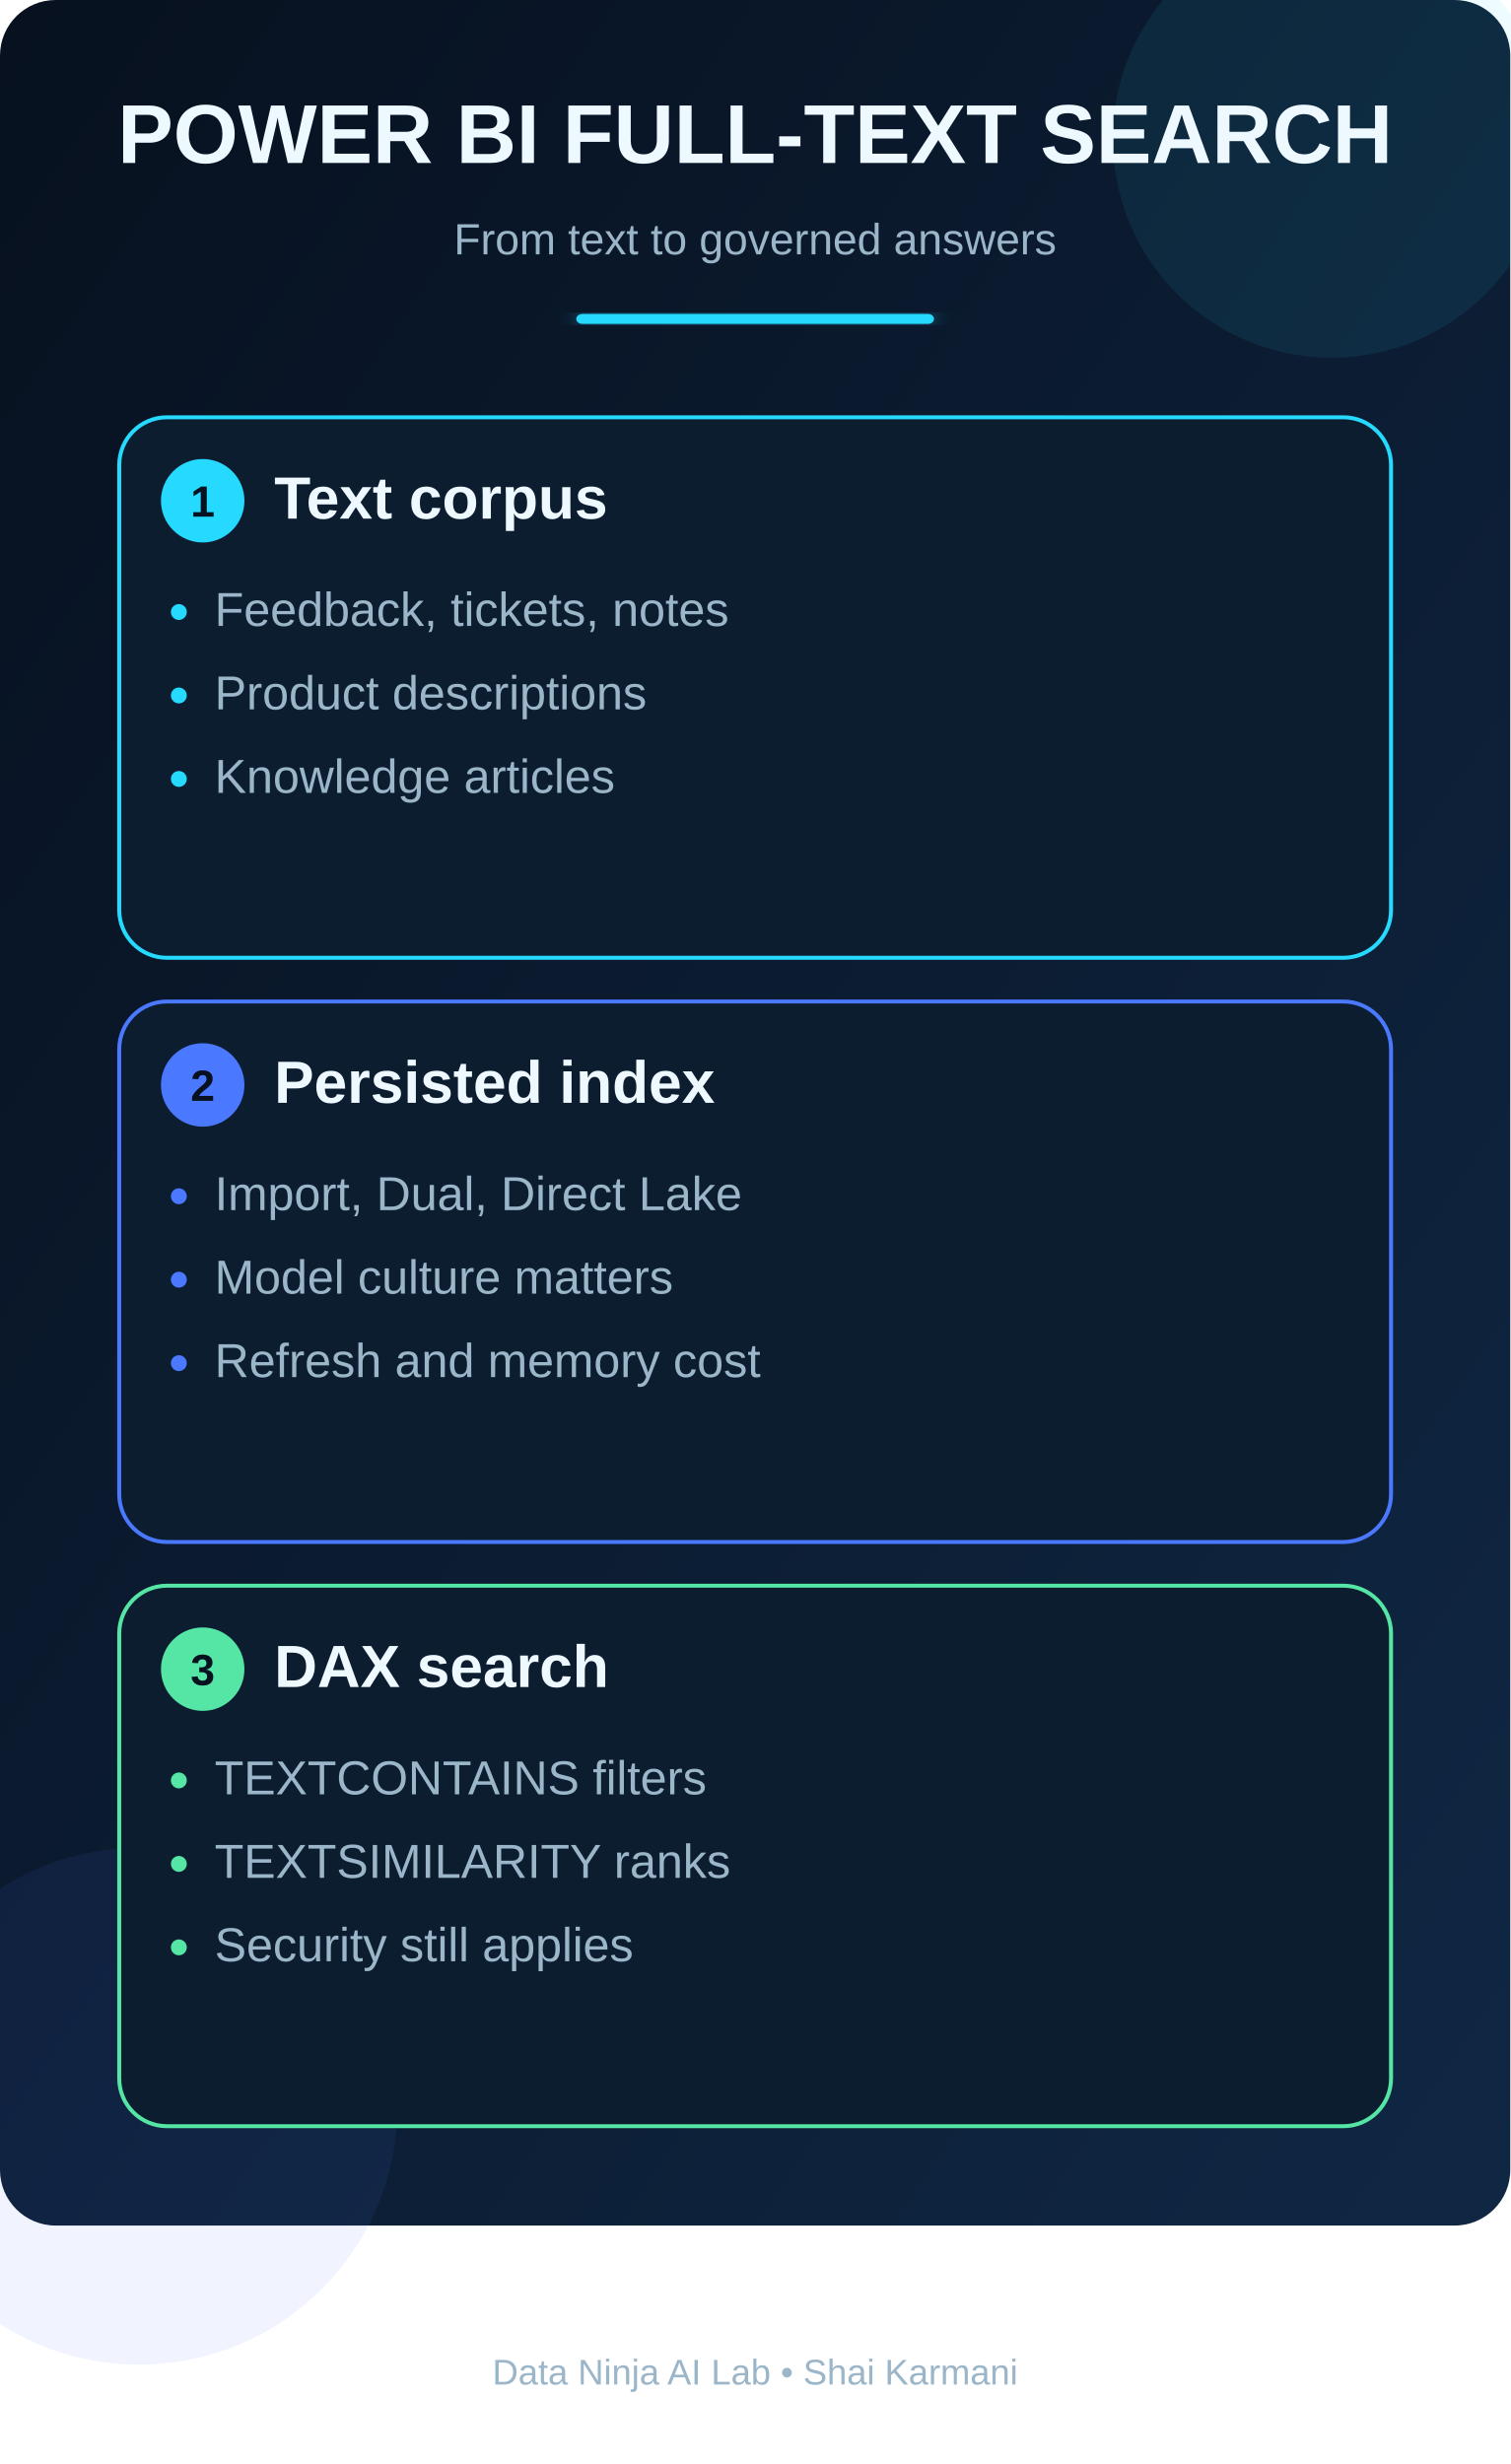
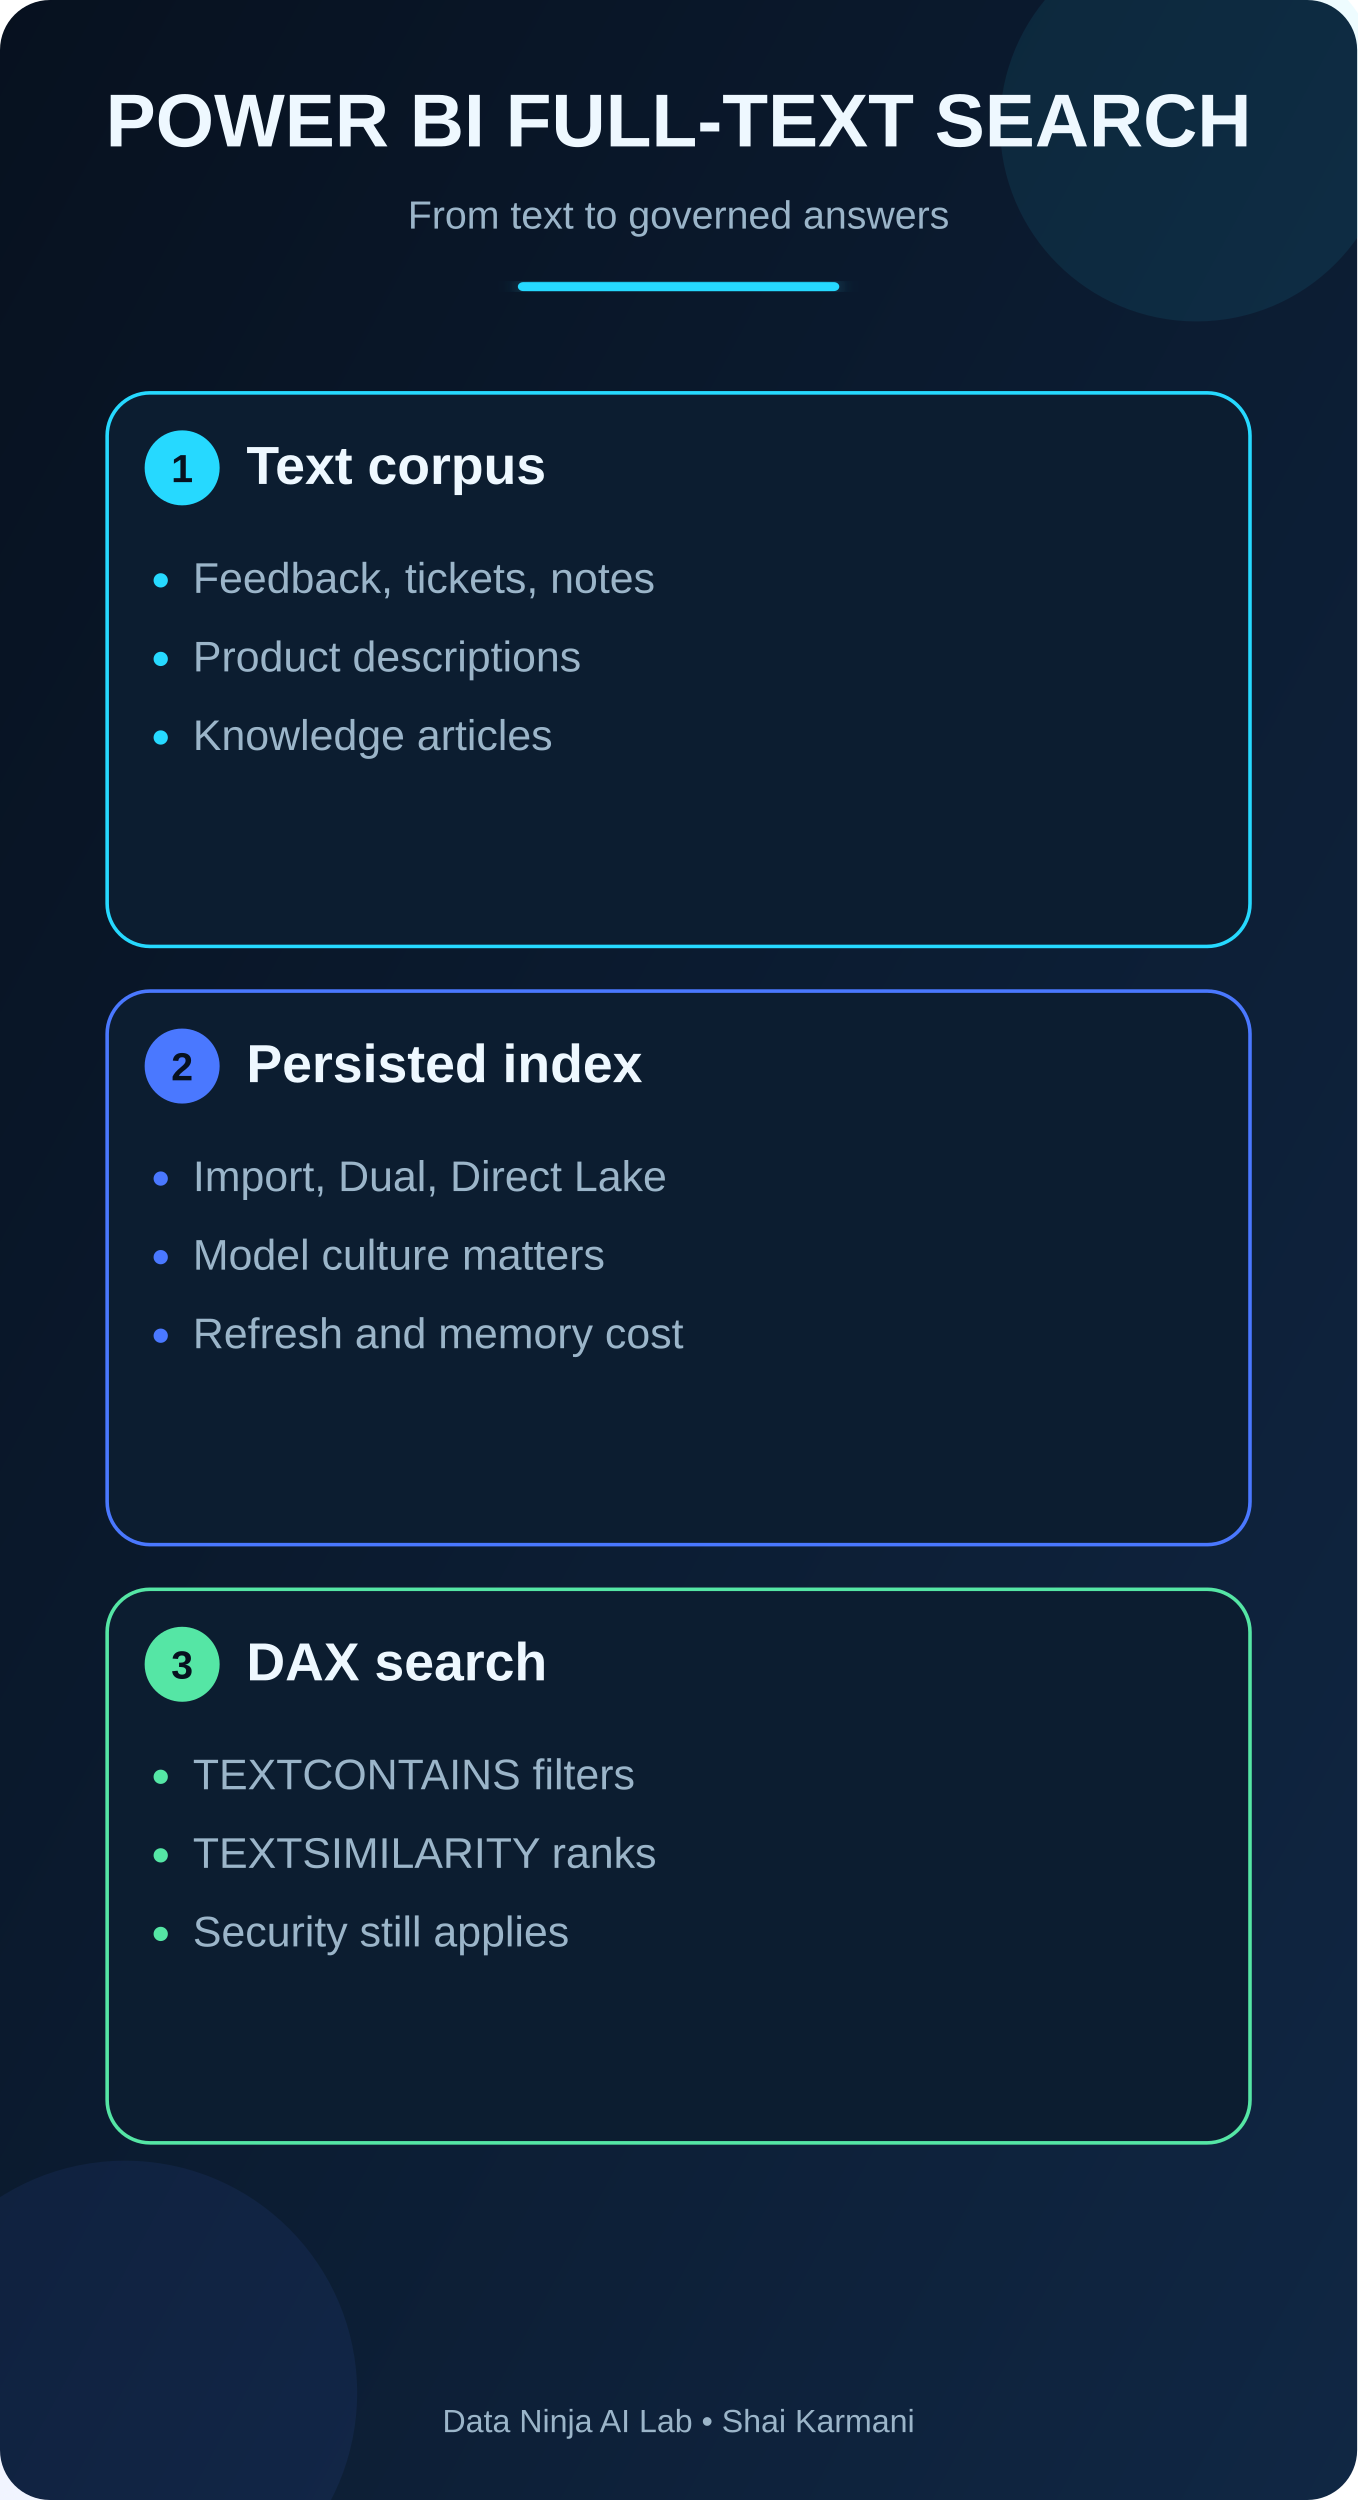
- <svg xmlns="http://www.w3.org/2000/svg" width="760" height="1240" viewBox="0 0 760 1240">
+ <svg xmlns="http://www.w3.org/2000/svg" width="760" height="1400" viewBox="0 0 760 1400">
  <defs>
    <linearGradient id="bg" x1="0" y1="0" x2="1" y2="1">
      <stop stop-color="#07111f" />
      <stop offset="1" stop-color="#102744" />
    </linearGradient>
    <filter id="glow">
      <feGaussianBlur stdDeviation="5" result="b" />
      <feMerge>
        <feMergeNode in="b" />
        <feMergeNode in="SourceGraphic" />
      </feMerge>
    </filter>
  </defs>
-   <rect width="760" height="1120" rx="28" fill="url(#bg)" />
+   <rect width="760" height="1400" rx="28" fill="url(#bg)" />
  <circle cx="670" cy="70" r="110" fill="#26d9ff" opacity=".08" />
-   <circle cx="70" cy="1060" r="130" fill="#4a78ff" opacity=".08" />
-   <text x="380.0" y="82" text-anchor="middle" fill="#eef8ff" font-family="Arial,sans-serif" font-weight="700" font-size="42">POWER BI FULL-TEXT SEARCH</text>
-   <text x="380.0" y="128" text-anchor="middle" fill="#9bb5c9" font-family="Arial,sans-serif" font-size="22">From text to governed answers</text>
-   <rect x="290.0" y="158" width="180" height="5" rx="3" fill="#26d9ff" filter="url(#glow)" />
-   <rect x="60" y="210" width="640" height="272" rx="24" fill="#0c1d30" stroke="#26d9ff" stroke-width="2" />
-   <circle cx="102" cy="252" r="21" fill="#26d9ff" />
-   <text x="102" y="260" text-anchor="middle" fill="#07111f" font-family="Arial,sans-serif" font-weight="700" font-size="22">1</text>
-   <text x="138" y="261" fill="#eef8ff" font-family="Arial,sans-serif" font-weight="700" font-size="30">Text corpus</text>
-   <circle cx="90" cy="308" r="4" fill="#26d9ff" />
-   <text x="108" y="315" fill="#9bb5c9" font-family="Arial,sans-serif" font-size="24">Feedback, tickets, notes</text>
-   <circle cx="90" cy="350" r="4" fill="#26d9ff" />
-   <text x="108" y="357" fill="#9bb5c9" font-family="Arial,sans-serif" font-size="24">Product descriptions</text>
-   <circle cx="90" cy="392" r="4" fill="#26d9ff" />
-   <text x="108" y="399" fill="#9bb5c9" font-family="Arial,sans-serif" font-size="24">Knowledge articles</text>
-   <rect x="60" y="504" width="640" height="272" rx="24" fill="#0c1d30" stroke="#4a78ff" stroke-width="2" />
-   <circle cx="102" cy="546" r="21" fill="#4a78ff" />
-   <text x="102" y="554" text-anchor="middle" fill="#07111f" font-family="Arial,sans-serif" font-weight="700" font-size="22">2</text>
-   <text x="138" y="555" fill="#eef8ff" font-family="Arial,sans-serif" font-weight="700" font-size="30">Persisted index</text>
-   <circle cx="90" cy="602" r="4" fill="#4a78ff" />
-   <text x="108" y="609" fill="#9bb5c9" font-family="Arial,sans-serif" font-size="24">Import, Dual, Direct Lake</text>
-   <circle cx="90" cy="644" r="4" fill="#4a78ff" />
-   <text x="108" y="651" fill="#9bb5c9" font-family="Arial,sans-serif" font-size="24">Model culture matters</text>
-   <circle cx="90" cy="686" r="4" fill="#4a78ff" />
-   <text x="108" y="693" fill="#9bb5c9" font-family="Arial,sans-serif" font-size="24">Refresh and memory cost</text>
-   <rect x="60" y="798" width="640" height="272" rx="24" fill="#0c1d30" stroke="#55e6a5" stroke-width="2" />
-   <circle cx="102" cy="840" r="21" fill="#55e6a5" />
-   <text x="102" y="848" text-anchor="middle" fill="#07111f" font-family="Arial,sans-serif" font-weight="700" font-size="22">3</text>
-   <text x="138" y="849" fill="#eef8ff" font-family="Arial,sans-serif" font-weight="700" font-size="30">DAX search</text>
-   <circle cx="90" cy="896" r="4" fill="#55e6a5" />
-   <text x="108" y="903" fill="#9bb5c9" font-family="Arial,sans-serif" font-size="24">TEXTCONTAINS filters</text>
-   <circle cx="90" cy="938" r="4" fill="#55e6a5" />
-   <text x="108" y="945" fill="#9bb5c9" font-family="Arial,sans-serif" font-size="24">TEXTSIMILARITY ranks</text>
-   <circle cx="90" cy="980" r="4" fill="#55e6a5" />
-   <text x="108" y="987" fill="#9bb5c9" font-family="Arial,sans-serif" font-size="24">Security still applies</text>
-   <text x="380.0" y="1200" text-anchor="middle" fill="#9bb5c9" font-family="Arial,sans-serif" font-size="18">Data Ninja AI Lab • Shai Karmani</text>
+   <circle cx="70" cy="1340" r="130" fill="#4a78ff" opacity=".08" />
+   <text x="380" y="82" text-anchor="middle" fill="#eef8ff" font-family="Arial,sans-serif" font-weight="700" font-size="42">POWER BI FULL-TEXT SEARCH</text>
+   <text x="380" y="128" text-anchor="middle" fill="#9bb5c9" font-family="Arial,sans-serif" font-size="22">From text to governed answers</text>
+   <rect x="290" y="158" width="180" height="5" rx="3" fill="#26d9ff" filter="url(#glow)" />
+   <rect x="60" y="220" width="640" height="310" rx="24" fill="#0c1d30" stroke="#26d9ff" stroke-width="2" />
+   <circle cx="102" cy="262" r="21" fill="#26d9ff" />
+   <text x="102" y="270" text-anchor="middle" fill="#07111f" font-family="Arial,sans-serif" font-weight="700" font-size="22">1</text>
+   <text x="138" y="271" fill="#eef8ff" font-family="Arial,sans-serif" font-weight="700" font-size="30">Text corpus</text>
+   <circle cx="90" cy="325" r="4" fill="#26d9ff" />
+   <text x="108" y="332" fill="#9bb5c9" font-family="Arial,sans-serif" font-size="24">Feedback, tickets, notes</text>
+   <circle cx="90" cy="369" r="4" fill="#26d9ff" />
+   <text x="108" y="376" fill="#9bb5c9" font-family="Arial,sans-serif" font-size="24">Product descriptions</text>
+   <circle cx="90" cy="413" r="4" fill="#26d9ff" />
+   <text x="108" y="420" fill="#9bb5c9" font-family="Arial,sans-serif" font-size="24">Knowledge articles</text>
+   <rect x="60" y="555" width="640" height="310" rx="24" fill="#0c1d30" stroke="#4a78ff" stroke-width="2" />
+   <circle cx="102" cy="597" r="21" fill="#4a78ff" />
+   <text x="102" y="605" text-anchor="middle" fill="#07111f" font-family="Arial,sans-serif" font-weight="700" font-size="22">2</text>
+   <text x="138" y="606" fill="#eef8ff" font-family="Arial,sans-serif" font-weight="700" font-size="30">Persisted index</text>
+   <circle cx="90" cy="660" r="4" fill="#4a78ff" />
+   <text x="108" y="667" fill="#9bb5c9" font-family="Arial,sans-serif" font-size="24">Import, Dual, Direct Lake</text>
+   <circle cx="90" cy="704" r="4" fill="#4a78ff" />
+   <text x="108" y="711" fill="#9bb5c9" font-family="Arial,sans-serif" font-size="24">Model culture matters</text>
+   <circle cx="90" cy="748" r="4" fill="#4a78ff" />
+   <text x="108" y="755" fill="#9bb5c9" font-family="Arial,sans-serif" font-size="24">Refresh and memory cost</text>
+   <rect x="60" y="890" width="640" height="310" rx="24" fill="#0c1d30" stroke="#55e6a5" stroke-width="2" />
+   <circle cx="102" cy="932" r="21" fill="#55e6a5" />
+   <text x="102" y="940" text-anchor="middle" fill="#07111f" font-family="Arial,sans-serif" font-weight="700" font-size="22">3</text>
+   <text x="138" y="941" fill="#eef8ff" font-family="Arial,sans-serif" font-weight="700" font-size="30">DAX search</text>
+   <circle cx="90" cy="995" r="4" fill="#55e6a5" />
+   <text x="108" y="1002" fill="#9bb5c9" font-family="Arial,sans-serif" font-size="24">TEXTCONTAINS filters</text>
+   <circle cx="90" cy="1039" r="4" fill="#55e6a5" />
+   <text x="108" y="1046" fill="#9bb5c9" font-family="Arial,sans-serif" font-size="24">TEXTSIMILARITY ranks</text>
+   <circle cx="90" cy="1083" r="4" fill="#55e6a5" />
+   <text x="108" y="1090" fill="#9bb5c9" font-family="Arial,sans-serif" font-size="24">Security still applies</text>
+   <text x="380" y="1362" text-anchor="middle" fill="#9bb5c9" font-family="Arial,sans-serif" font-size="18">Data Ninja AI Lab • Shai Karmani</text>
</svg>
